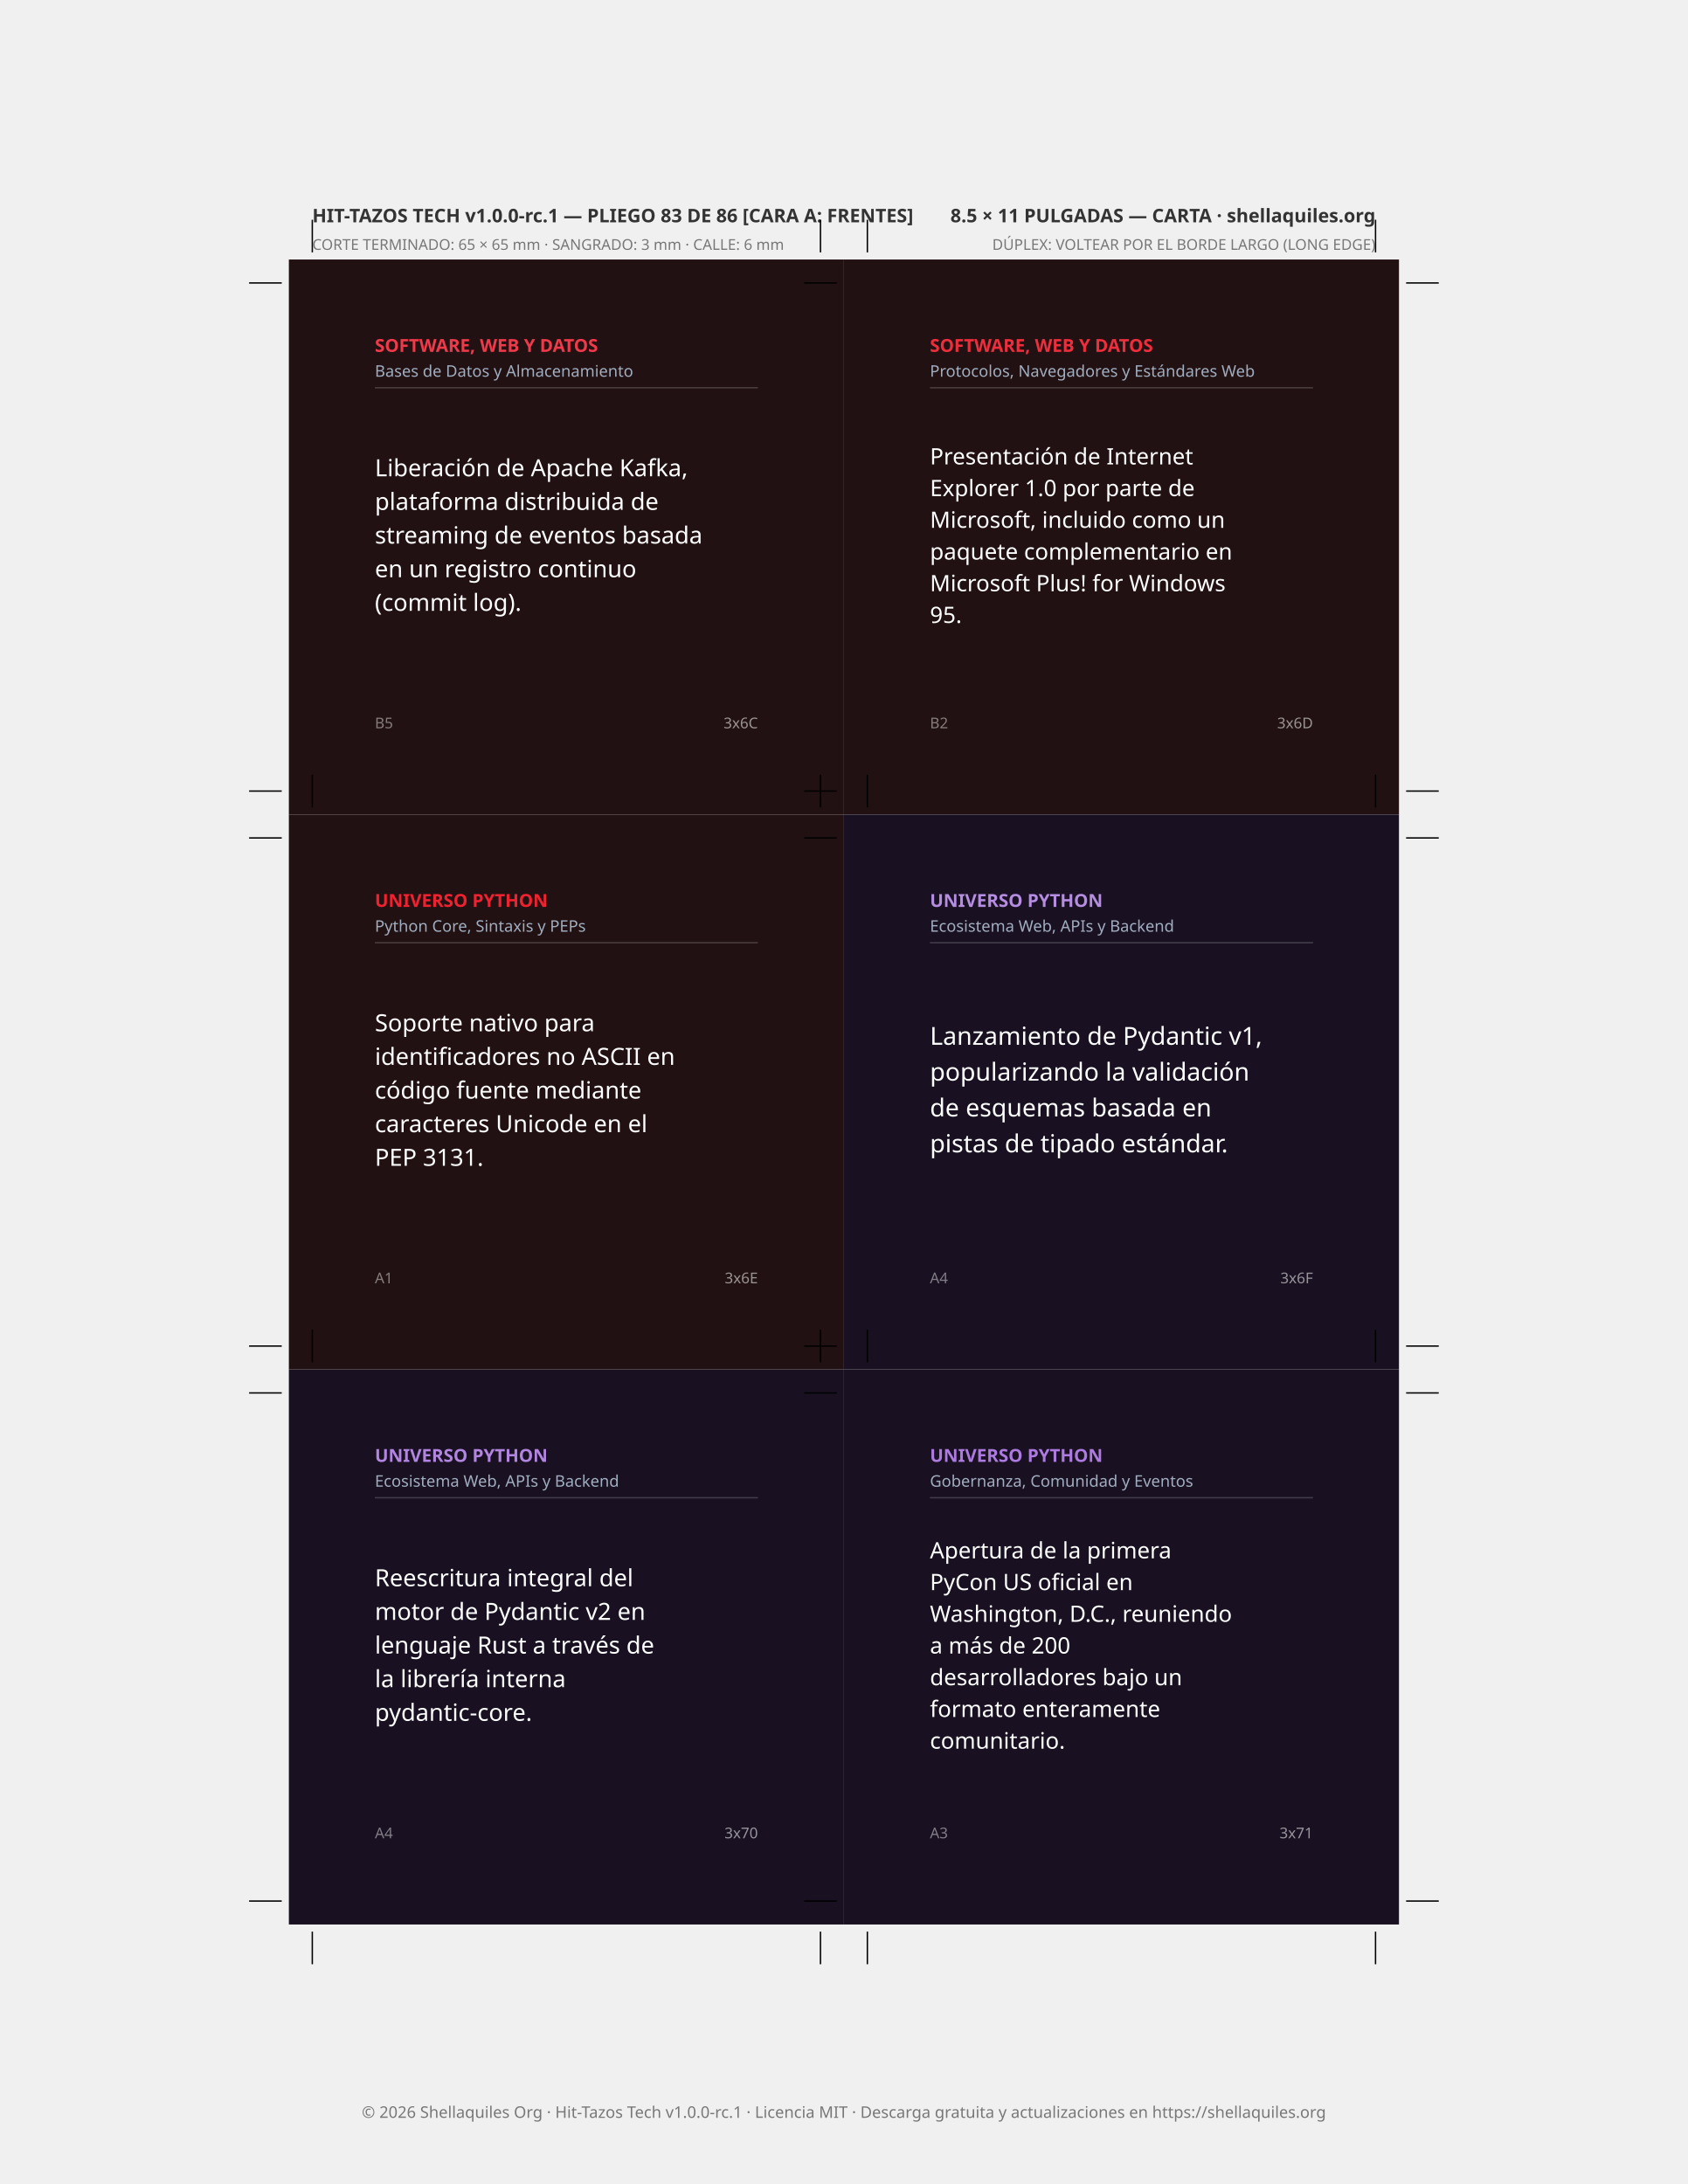
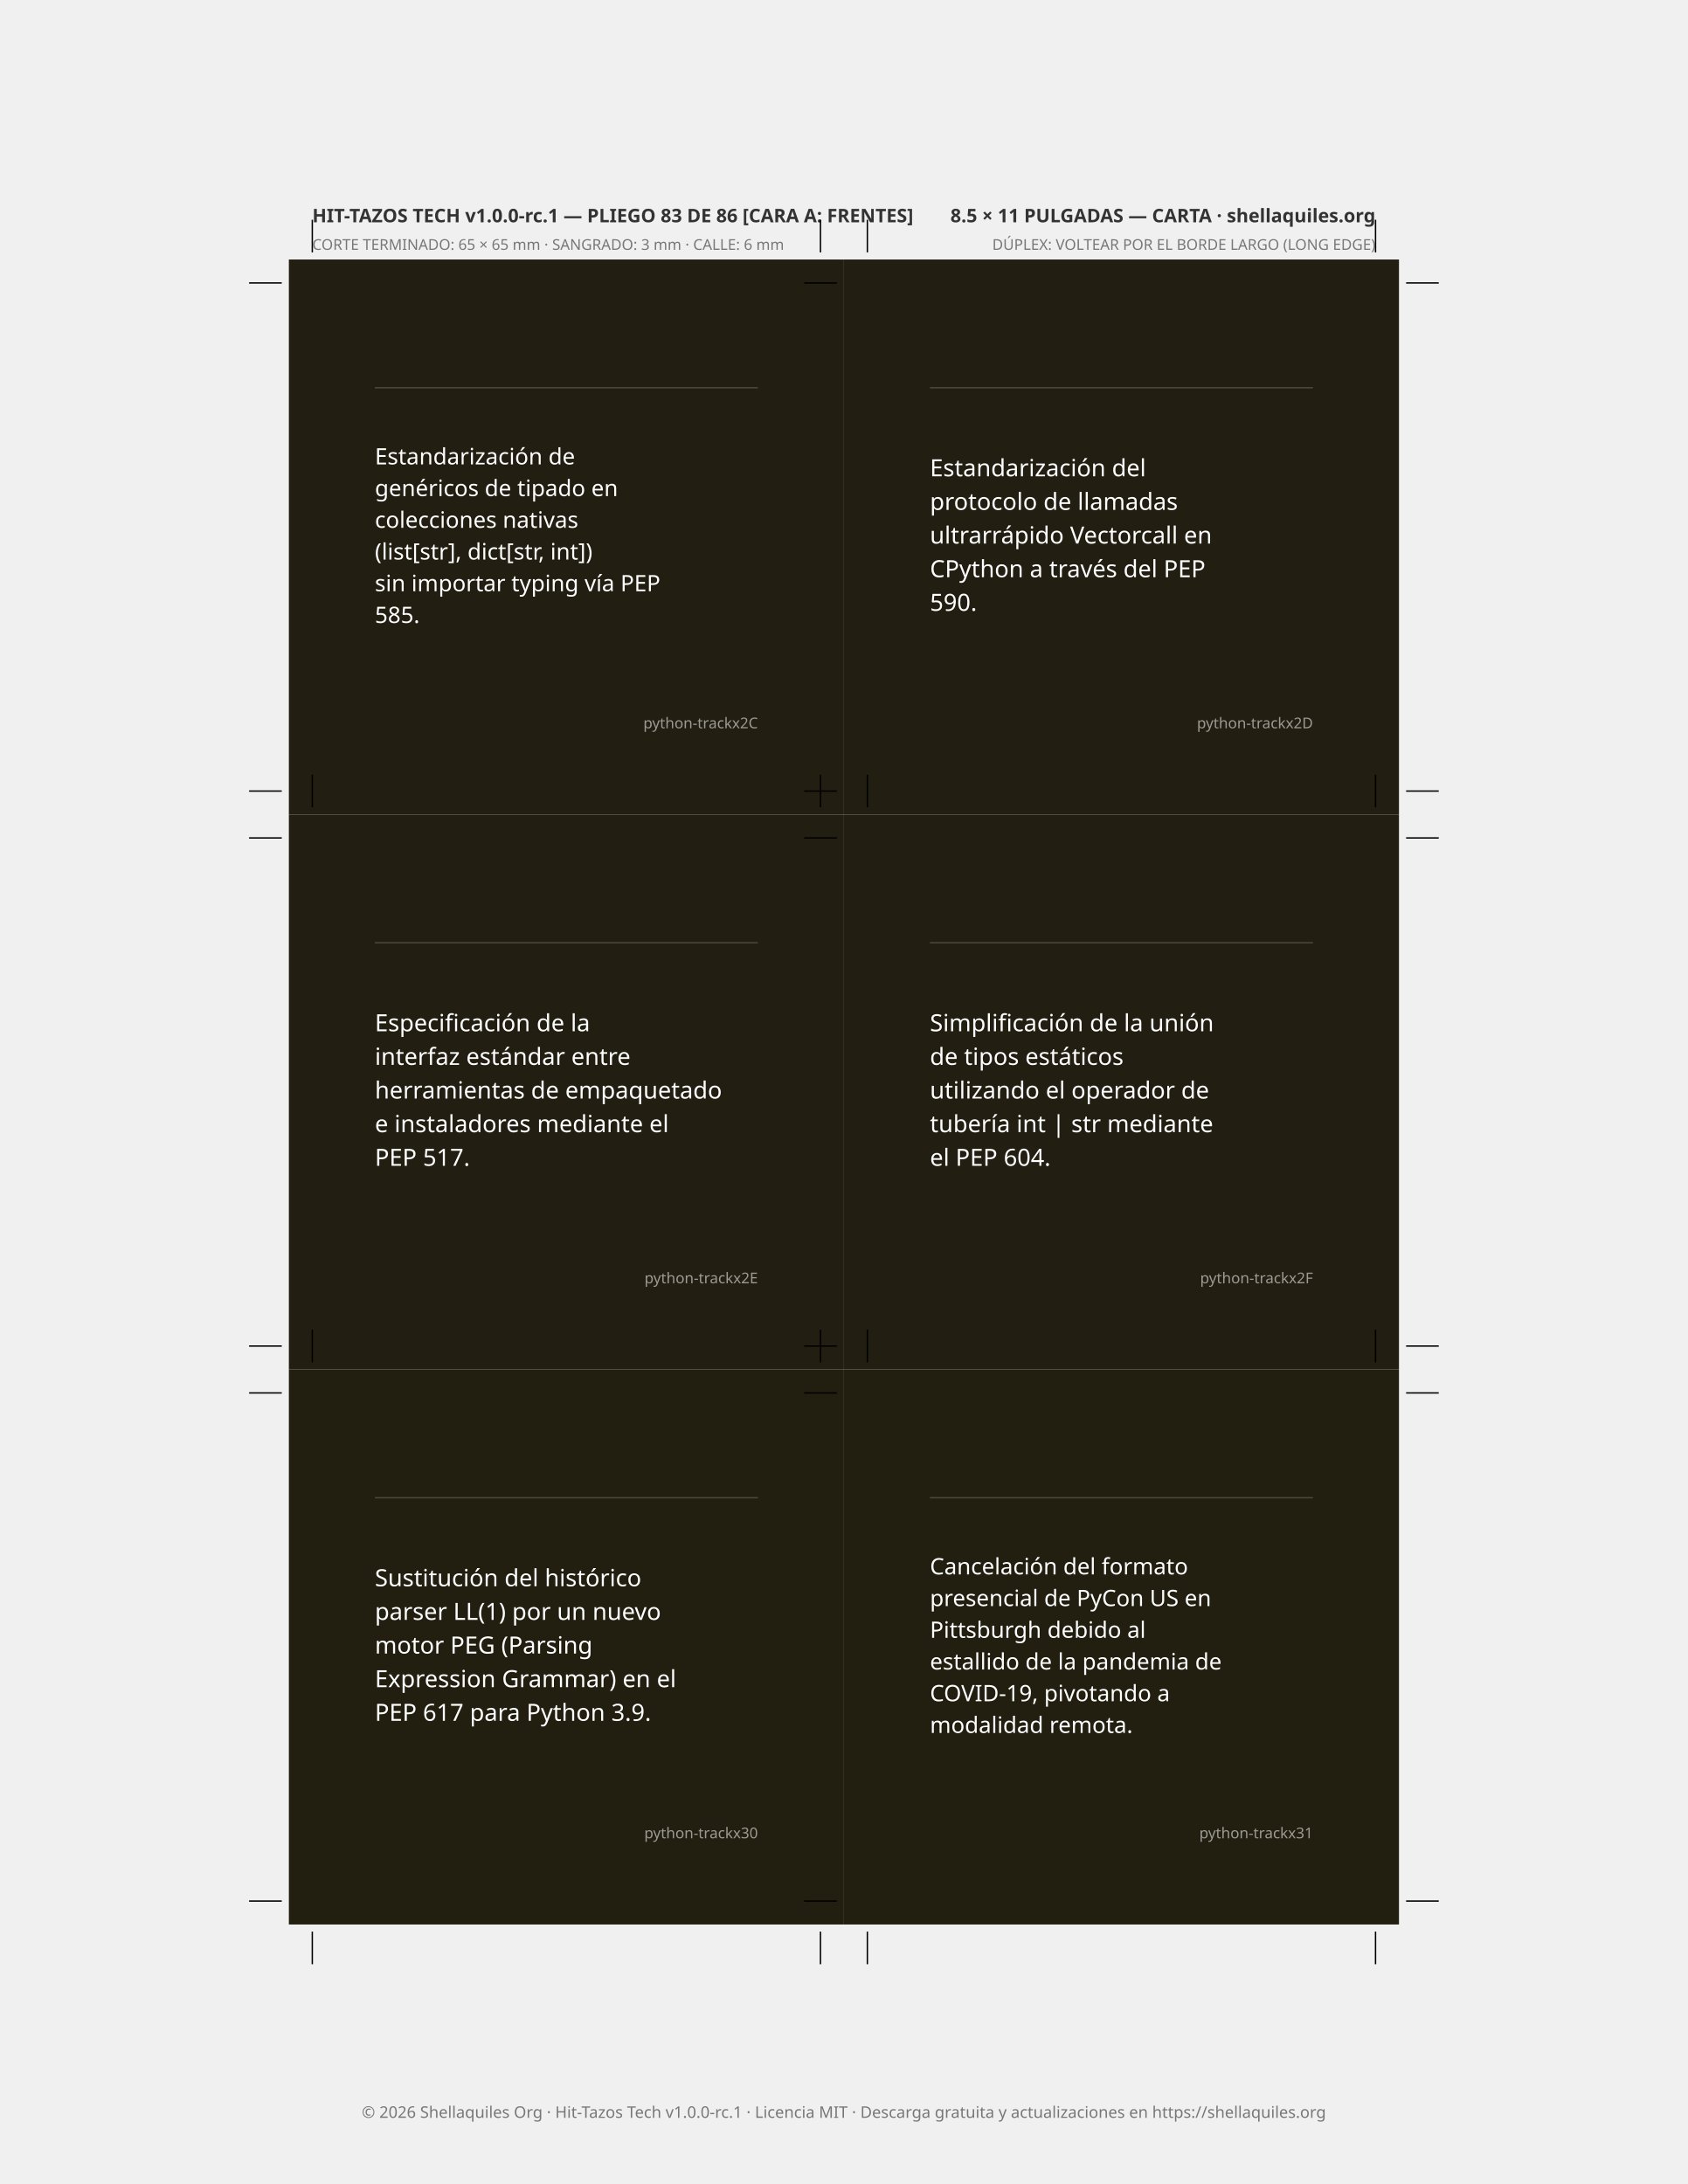
<svg xmlns="http://www.w3.org/2000/svg" width="215.9mm" height="279.4mm" viewBox="0 0 612 792" style="background-color: #ffffff;">
  <g id="encabezado_pliego">
    <text x="113.24" y="80.61" font-family="'Outfit', sans-serif" font-size="6.8" font-weight="700" fill="#333333">HIT-TAZOS TECH v1.0.0-rc.1 — PLIEGO 83 DE 86 [CARA A: FRENTES]</text>
    <text x="498.76" y="80.61" font-family="'Outfit', sans-serif" font-size="6.8" font-weight="700" fill="#333333" text-anchor="end">8.5 × 11 PULGADAS — CARTA · shellaquiles.org</text>
    <text x="113.24" y="90.61" font-family="'Outfit', sans-serif" font-size="5.4" font-weight="500" fill="#777777">CORTE TERMINADO: 65 × 65 mm · SANGRADO: 3 mm · CALLE: 6 mm</text>
    <text x="498.76" y="90.61" font-family="'Outfit', sans-serif" font-size="5.4" font-weight="500" fill="#777777" text-anchor="end">DÚPLEX: VOLTEAR POR EL BORDE LARGO (LONG EDGE)</text>
  </g>
  <g id="tarjetas_frente">
-     <g id="carta_3_6C_frente">
+     <g id="carta_python-track_2C_frente">
      <g stroke="#000000" stroke-width="0.5" stroke-linecap="square">
        <line x1="90.57" y1="102.61" x2="101.91" y2="102.61" />
        <line x1="113.24" y1="79.94" x2="113.24" y2="91.28" />
        <line x1="308.83" y1="102.61" x2="320.17" y2="102.61" />
        <line x1="297.50" y1="79.94" x2="297.50" y2="91.28" />
        <line x1="90.57" y1="286.87" x2="101.91" y2="286.87" />
        <line x1="113.24" y1="298.20" x2="113.24" y2="309.54" />
        <line x1="308.83" y1="286.87" x2="320.17" y2="286.87" />
        <line x1="297.50" y1="298.20" x2="297.50" y2="309.54" />
      </g>
-       <rect x="104.74" y="94.11" width="201.26" height="201.26" fill="#221112" />
+       <rect x="104.74" y="94.11" width="201.26" height="201.26" fill="#221e11" />
      <g transform="translate(113.24, 102.61)">
-         <text x="22.68" y="25" font-family="'Outfit', sans-serif" font-size="6.5" font-weight="800" fill="#ee3a4a">SOFTWARE, WEB Y DATOS</text>
-         <text x="22.68" y="34" font-family="'Outfit', sans-serif" font-size="5.8" font-weight="400" fill="#a0aec0">Bases de Datos y Almacenamiento</text>
+         <text x="22.68" y="25" font-family="'Outfit', sans-serif" font-size="6.5" font-weight="800" fill="#f4cc57" />
+         <text x="22.68" y="34" font-family="'Outfit', sans-serif" font-size="5.8" font-weight="400" fill="#a0aec0" />
        <line x1="22.68" y1="38" x2="161.57" y2="38" stroke="rgba(255,255,255,0.18)" stroke-width="0.5" />
-         <text font-family="'Outfit', sans-serif" font-size="8.6" font-weight="400" fill="#ffffff">
-           <tspan x="22.68" y="70.1">Liberación de Apache Kafka,</tspan>
-           <tspan x="22.68" y="82.3">plataforma distribuida de</tspan>
-           <tspan x="22.68" y="94.5">streaming de eventos basada</tspan>
-           <tspan x="22.68" y="106.7">en un registro continuo</tspan>
-           <tspan x="22.68" y="118.9">(commit log).</tspan>
+         <text font-family="'Outfit', sans-serif" font-size="8.2" font-weight="400" fill="#ffffff">
+           <tspan x="22.68" y="65.8">Estandarización de</tspan>
+           <tspan x="22.68" y="77.3">genéricos de tipado en</tspan>
+           <tspan x="22.68" y="88.8">colecciones nativas</tspan>
+           <tspan x="22.68" y="100.3">(list[str], dict[str, int])</tspan>
+           <tspan x="22.68" y="111.8">sin importar typing vía PEP</tspan>
+           <tspan x="22.68" y="123.3">585.</tspan>
        </text>
-         <text x="22.68" y="161.5" font-family="'Outfit', sans-serif" font-size="5.4" font-weight="500" fill="rgba(255,255,255,0.45)">B5</text>
-         <text x="161.57" y="161.5" font-family="'Space Grotesk', sans-serif" font-size="5.4" font-weight="500" fill="rgba(255,255,255,0.55)" text-anchor="end">3x6C</text>
+         <text x="22.68" y="161.5" font-family="'Outfit', sans-serif" font-size="5.4" font-weight="500" fill="rgba(255,255,255,0.45)" />
+         <text x="161.57" y="161.5" font-family="'Space Grotesk', sans-serif" font-size="5.4" font-weight="500" fill="rgba(255,255,255,0.55)" text-anchor="end">python-trackx2C</text>
      </g>
    </g>
-     <g id="carta_3_6D_frente">
+     <g id="carta_python-track_2D_frente">
      <g stroke="#000000" stroke-width="0.5" stroke-linecap="square">
        <line x1="291.83" y1="102.61" x2="303.17" y2="102.61" />
        <line x1="314.50" y1="79.94" x2="314.50" y2="91.28" />
        <line x1="510.09" y1="102.61" x2="521.43" y2="102.61" />
        <line x1="498.76" y1="79.94" x2="498.76" y2="91.28" />
        <line x1="291.83" y1="286.87" x2="303.17" y2="286.87" />
        <line x1="314.50" y1="298.20" x2="314.50" y2="309.54" />
        <line x1="510.09" y1="286.87" x2="521.43" y2="286.87" />
        <line x1="498.76" y1="298.20" x2="498.76" y2="309.54" />
      </g>
-       <rect x="306.00" y="94.11" width="201.26" height="201.26" fill="#221112" />
+       <rect x="306.00" y="94.11" width="201.26" height="201.26" fill="#221e11" />
      <g transform="translate(314.50, 102.61)">
-         <text x="22.68" y="25" font-family="'Outfit', sans-serif" font-size="6.5" font-weight="800" fill="#ef2e3d">SOFTWARE, WEB Y DATOS</text>
-         <text x="22.68" y="34" font-family="'Outfit', sans-serif" font-size="5.8" font-weight="400" fill="#a0aec0">Protocolos, Navegadores y Estándares Web</text>
+         <text x="22.68" y="25" font-family="'Outfit', sans-serif" font-size="6.5" font-weight="800" fill="#f6cc4c" />
+         <text x="22.68" y="34" font-family="'Outfit', sans-serif" font-size="5.8" font-weight="400" fill="#a0aec0" />
        <line x1="22.68" y1="38" x2="161.57" y2="38" stroke="rgba(255,255,255,0.18)" stroke-width="0.5" />
-         <text font-family="'Outfit', sans-serif" font-size="8.2" font-weight="400" fill="#ffffff">
-           <tspan x="22.68" y="65.8">Presentación de Internet</tspan>
-           <tspan x="22.68" y="77.3">Explorer 1.0 por parte de</tspan>
-           <tspan x="22.68" y="88.8">Microsoft, incluido como un</tspan>
-           <tspan x="22.68" y="100.3">paquete complementario en</tspan>
-           <tspan x="22.68" y="111.8">Microsoft Plus! for Windows</tspan>
-           <tspan x="22.68" y="123.3">95.</tspan>
+         <text font-family="'Outfit', sans-serif" font-size="8.6" font-weight="400" fill="#ffffff">
+           <tspan x="22.68" y="70.1">Estandarización del</tspan>
+           <tspan x="22.68" y="82.3">protocolo de llamadas</tspan>
+           <tspan x="22.68" y="94.5">ultrarrápido Vectorcall en</tspan>
+           <tspan x="22.68" y="106.7">CPython a través del PEP</tspan>
+           <tspan x="22.68" y="118.9">590.</tspan>
        </text>
-         <text x="22.68" y="161.5" font-family="'Outfit', sans-serif" font-size="5.4" font-weight="500" fill="rgba(255,255,255,0.45)">B2</text>
-         <text x="161.57" y="161.5" font-family="'Space Grotesk', sans-serif" font-size="5.4" font-weight="500" fill="rgba(255,255,255,0.55)" text-anchor="end">3x6D</text>
+         <text x="22.68" y="161.5" font-family="'Outfit', sans-serif" font-size="5.4" font-weight="500" fill="rgba(255,255,255,0.45)" />
+         <text x="161.57" y="161.5" font-family="'Space Grotesk', sans-serif" font-size="5.4" font-weight="500" fill="rgba(255,255,255,0.55)" text-anchor="end">python-trackx2D</text>
      </g>
    </g>
-     <g id="carta_3_6E_frente">
+     <g id="carta_python-track_2E_frente">
      <g stroke="#000000" stroke-width="0.5" stroke-linecap="square">
        <line x1="90.57" y1="303.87" x2="101.91" y2="303.87" />
        <line x1="113.24" y1="281.20" x2="113.24" y2="292.54" />
        <line x1="308.83" y1="303.87" x2="320.17" y2="303.87" />
        <line x1="297.50" y1="281.20" x2="297.50" y2="292.54" />
        <line x1="90.57" y1="488.13" x2="101.91" y2="488.13" />
        <line x1="113.24" y1="499.46" x2="113.24" y2="510.80" />
        <line x1="308.83" y1="488.13" x2="320.17" y2="488.13" />
        <line x1="297.50" y1="499.46" x2="297.50" y2="510.80" />
      </g>
-       <rect x="104.74" y="295.37" width="201.26" height="201.26" fill="#221112" />
+       <rect x="104.74" y="295.37" width="201.26" height="201.26" fill="#221e11" />
      <g transform="translate(113.24, 303.87)">
-         <text x="22.68" y="25" font-family="'Outfit', sans-serif" font-size="6.5" font-weight="800" fill="#f12230">UNIVERSO PYTHON</text>
-         <text x="22.68" y="34" font-family="'Outfit', sans-serif" font-size="5.8" font-weight="400" fill="#a0aec0">Python Core, Sintaxis y PEPs</text>
+         <text x="22.68" y="25" font-family="'Outfit', sans-serif" font-size="6.5" font-weight="800" fill="#f6cc41" />
+         <text x="22.68" y="34" font-family="'Outfit', sans-serif" font-size="5.8" font-weight="400" fill="#a0aec0" />
        <line x1="22.68" y1="38" x2="161.57" y2="38" stroke="rgba(255,255,255,0.18)" stroke-width="0.5" />
        <text font-family="'Outfit', sans-serif" font-size="8.6" font-weight="400" fill="#ffffff">
-           <tspan x="22.68" y="70.1">Soporte nativo para</tspan>
-           <tspan x="22.68" y="82.3">identificadores no ASCII en</tspan>
-           <tspan x="22.68" y="94.5">código fuente mediante</tspan>
-           <tspan x="22.68" y="106.7">caracteres Unicode en el</tspan>
-           <tspan x="22.68" y="118.9">PEP 3131.</tspan>
+           <tspan x="22.68" y="70.1">Especificación de la</tspan>
+           <tspan x="22.68" y="82.3">interfaz estándar entre</tspan>
+           <tspan x="22.68" y="94.5">herramientas de empaquetado</tspan>
+           <tspan x="22.68" y="106.7">e instaladores mediante el</tspan>
+           <tspan x="22.68" y="118.9">PEP 517.</tspan>
        </text>
-         <text x="22.68" y="161.5" font-family="'Outfit', sans-serif" font-size="5.4" font-weight="500" fill="rgba(255,255,255,0.45)">A1</text>
-         <text x="161.57" y="161.5" font-family="'Space Grotesk', sans-serif" font-size="5.4" font-weight="500" fill="rgba(255,255,255,0.55)" text-anchor="end">3x6E</text>
+         <text x="22.68" y="161.5" font-family="'Outfit', sans-serif" font-size="5.4" font-weight="500" fill="rgba(255,255,255,0.45)" />
+         <text x="161.57" y="161.5" font-family="'Space Grotesk', sans-serif" font-size="5.4" font-weight="500" fill="rgba(255,255,255,0.55)" text-anchor="end">python-trackx2E</text>
      </g>
    </g>
-     <g id="carta_3_6F_frente">
+     <g id="carta_python-track_2F_frente">
      <g stroke="#000000" stroke-width="0.5" stroke-linecap="square">
        <line x1="291.83" y1="303.87" x2="303.17" y2="303.87" />
        <line x1="314.50" y1="281.20" x2="314.50" y2="292.54" />
        <line x1="510.09" y1="303.87" x2="521.43" y2="303.87" />
        <line x1="498.76" y1="281.20" x2="498.76" y2="292.54" />
        <line x1="291.83" y1="488.13" x2="303.17" y2="488.13" />
        <line x1="314.50" y1="499.46" x2="314.50" y2="510.80" />
        <line x1="510.09" y1="488.13" x2="521.43" y2="488.13" />
        <line x1="498.76" y1="499.46" x2="498.76" y2="510.80" />
      </g>
-       <rect x="306.00" y="295.37" width="201.26" height="201.26" fill="#191122" />
+       <rect x="306.00" y="295.37" width="201.26" height="201.26" fill="#221e11" />
      <g transform="translate(314.50, 303.87)">
-         <text x="22.68" y="25" font-family="'Outfit', sans-serif" font-size="6.5" font-weight="800" fill="#b58ee1">UNIVERSO PYTHON</text>
-         <text x="22.68" y="34" font-family="'Outfit', sans-serif" font-size="5.8" font-weight="400" fill="#a0aec0">Ecosistema Web, APIs y Backend</text>
+         <text x="22.68" y="25" font-family="'Outfit', sans-serif" font-size="6.5" font-weight="800" fill="#f8ce3a" />
+         <text x="22.68" y="34" font-family="'Outfit', sans-serif" font-size="5.8" font-weight="400" fill="#a0aec0" />
        <line x1="22.68" y1="38" x2="161.57" y2="38" stroke="rgba(255,255,255,0.18)" stroke-width="0.5" />
-         <text font-family="'Outfit', sans-serif" font-size="9" font-weight="400" fill="#ffffff">
-           <tspan x="22.68" y="75.0">Lanzamiento de Pydantic v1,</tspan>
-           <tspan x="22.68" y="88.0">popularizando la validación</tspan>
-           <tspan x="22.68" y="101.0">de esquemas basada en</tspan>
-           <tspan x="22.68" y="114.0">pistas de tipado estándar.</tspan>
+         <text font-family="'Outfit', sans-serif" font-size="8.6" font-weight="400" fill="#ffffff">
+           <tspan x="22.68" y="70.1">Simplificación de la unión</tspan>
+           <tspan x="22.68" y="82.3">de tipos estáticos</tspan>
+           <tspan x="22.68" y="94.5">utilizando el operador de</tspan>
+           <tspan x="22.68" y="106.7">tubería int | str mediante</tspan>
+           <tspan x="22.68" y="118.9">el PEP 604.</tspan>
        </text>
-         <text x="22.68" y="161.5" font-family="'Outfit', sans-serif" font-size="5.4" font-weight="500" fill="rgba(255,255,255,0.45)">A4</text>
-         <text x="161.57" y="161.5" font-family="'Space Grotesk', sans-serif" font-size="5.4" font-weight="500" fill="rgba(255,255,255,0.55)" text-anchor="end">3x6F</text>
+         <text x="22.68" y="161.5" font-family="'Outfit', sans-serif" font-size="5.4" font-weight="500" fill="rgba(255,255,255,0.45)" />
+         <text x="161.57" y="161.5" font-family="'Space Grotesk', sans-serif" font-size="5.4" font-weight="500" fill="rgba(255,255,255,0.55)" text-anchor="end">python-trackx2F</text>
      </g>
    </g>
-     <g id="carta_3_70_frente">
+     <g id="carta_python-track_30_frente">
      <g stroke="#000000" stroke-width="0.5" stroke-linecap="square">
        <line x1="90.57" y1="505.13" x2="101.91" y2="505.13" />
        <line x1="113.24" y1="482.46" x2="113.24" y2="493.80" />
        <line x1="308.83" y1="505.13" x2="320.17" y2="505.13" />
        <line x1="297.50" y1="482.46" x2="297.50" y2="493.80" />
        <line x1="90.57" y1="689.39" x2="101.91" y2="689.39" />
        <line x1="113.24" y1="700.72" x2="113.24" y2="712.06" />
        <line x1="308.83" y1="689.39" x2="320.17" y2="689.39" />
        <line x1="297.50" y1="700.72" x2="297.50" y2="712.06" />
      </g>
-       <rect x="104.74" y="496.63" width="201.26" height="201.26" fill="#191122" />
+       <rect x="104.74" y="496.63" width="201.26" height="201.26" fill="#221f11" />
      <g transform="translate(113.24, 505.13)">
-         <text x="22.68" y="25" font-family="'Outfit', sans-serif" font-size="6.5" font-weight="800" fill="#b185e0">UNIVERSO PYTHON</text>
-         <text x="22.68" y="34" font-family="'Outfit', sans-serif" font-size="5.8" font-weight="400" fill="#a0aec0">Ecosistema Web, APIs y Backend</text>
+         <text x="22.68" y="25" font-family="'Outfit', sans-serif" font-size="6.5" font-weight="800" fill="#f9ce2f" />
+         <text x="22.68" y="34" font-family="'Outfit', sans-serif" font-size="5.8" font-weight="400" fill="#a0aec0" />
        <line x1="22.68" y1="38" x2="161.57" y2="38" stroke="rgba(255,255,255,0.18)" stroke-width="0.5" />
        <text font-family="'Outfit', sans-serif" font-size="8.6" font-weight="400" fill="#ffffff">
-           <tspan x="22.68" y="70.1">Reescritura integral del</tspan>
-           <tspan x="22.68" y="82.3">motor de Pydantic v2 en</tspan>
-           <tspan x="22.68" y="94.5">lenguaje Rust a través de</tspan>
-           <tspan x="22.68" y="106.7">la librería interna</tspan>
-           <tspan x="22.68" y="118.9">pydantic-core.</tspan>
+           <tspan x="22.68" y="70.1">Sustitución del histórico</tspan>
+           <tspan x="22.68" y="82.3">parser LL(1) por un nuevo</tspan>
+           <tspan x="22.68" y="94.5">motor PEG (Parsing</tspan>
+           <tspan x="22.68" y="106.7">Expression Grammar) en el</tspan>
+           <tspan x="22.68" y="118.9">PEP 617 para Python 3.9.</tspan>
        </text>
-         <text x="22.68" y="161.5" font-family="'Outfit', sans-serif" font-size="5.4" font-weight="500" fill="rgba(255,255,255,0.45)">A4</text>
-         <text x="161.57" y="161.5" font-family="'Space Grotesk', sans-serif" font-size="5.4" font-weight="500" fill="rgba(255,255,255,0.55)" text-anchor="end">3x70</text>
+         <text x="22.68" y="161.5" font-family="'Outfit', sans-serif" font-size="5.4" font-weight="500" fill="rgba(255,255,255,0.45)" />
+         <text x="161.57" y="161.5" font-family="'Space Grotesk', sans-serif" font-size="5.4" font-weight="500" fill="rgba(255,255,255,0.55)" text-anchor="end">python-trackx30</text>
      </g>
    </g>
-     <g id="carta_3_71_frente">
+     <g id="carta_python-track_31_frente">
      <g stroke="#000000" stroke-width="0.5" stroke-linecap="square">
        <line x1="291.83" y1="505.13" x2="303.17" y2="505.13" />
        <line x1="314.50" y1="482.46" x2="314.50" y2="493.80" />
        <line x1="510.09" y1="505.13" x2="521.43" y2="505.13" />
        <line x1="498.76" y1="482.46" x2="498.76" y2="493.80" />
        <line x1="291.83" y1="689.39" x2="303.17" y2="689.39" />
        <line x1="314.50" y1="700.72" x2="314.50" y2="712.06" />
        <line x1="510.09" y1="689.39" x2="521.43" y2="689.39" />
        <line x1="498.76" y1="700.72" x2="498.76" y2="712.06" />
      </g>
-       <rect x="306.00" y="496.63" width="201.26" height="201.26" fill="#191122" />
+       <rect x="306.00" y="496.63" width="201.26" height="201.26" fill="#221f11" />
      <g transform="translate(314.50, 505.13)">
-         <text x="22.68" y="25" font-family="'Outfit', sans-serif" font-size="6.5" font-weight="800" fill="#ad7be0">UNIVERSO PYTHON</text>
-         <text x="22.68" y="34" font-family="'Outfit', sans-serif" font-size="5.8" font-weight="400" fill="#a0aec0">Gobernanza, Comunidad y Eventos</text>
+         <text x="22.68" y="25" font-family="'Outfit', sans-serif" font-size="6.5" font-weight="800" fill="#fbcf23" />
+         <text x="22.68" y="34" font-family="'Outfit', sans-serif" font-size="5.8" font-weight="400" fill="#a0aec0" />
        <line x1="22.68" y1="38" x2="161.57" y2="38" stroke="rgba(255,255,255,0.18)" stroke-width="0.5" />
        <text font-family="'Outfit', sans-serif" font-size="8.2" font-weight="400" fill="#ffffff">
-           <tspan x="22.68" y="60.0">Apertura de la primera</tspan>
-           <tspan x="22.68" y="71.5">PyCon US oficial en</tspan>
-           <tspan x="22.68" y="83.0">Washington, D.C., reuniendo</tspan>
-           <tspan x="22.68" y="94.5">a más de 200</tspan>
-           <tspan x="22.68" y="106.0">desarrolladores bajo un</tspan>
-           <tspan x="22.68" y="117.5">formato enteramente</tspan>
-           <tspan x="22.68" y="129.0">comunitario.</tspan>
+           <tspan x="22.68" y="65.8">Cancelación del formato</tspan>
+           <tspan x="22.68" y="77.3">presencial de PyCon US en</tspan>
+           <tspan x="22.68" y="88.8">Pittsburgh debido al</tspan>
+           <tspan x="22.68" y="100.3">estallido de la pandemia de</tspan>
+           <tspan x="22.68" y="111.8">COVID-19, pivotando a</tspan>
+           <tspan x="22.68" y="123.3">modalidad remota.</tspan>
        </text>
-         <text x="22.68" y="161.5" font-family="'Outfit', sans-serif" font-size="5.4" font-weight="500" fill="rgba(255,255,255,0.45)">A3</text>
-         <text x="161.57" y="161.5" font-family="'Space Grotesk', sans-serif" font-size="5.4" font-weight="500" fill="rgba(255,255,255,0.55)" text-anchor="end">3x71</text>
+         <text x="22.68" y="161.5" font-family="'Outfit', sans-serif" font-size="5.4" font-weight="500" fill="rgba(255,255,255,0.45)" />
+         <text x="161.57" y="161.5" font-family="'Space Grotesk', sans-serif" font-size="5.4" font-weight="500" fill="rgba(255,255,255,0.55)" text-anchor="end">python-trackx31</text>
      </g>
    </g>
  </g>
  <g id="pie_pliego">
    <text x="306.00" y="768.00" font-family="'Outfit', sans-serif" font-size="5.8" font-weight="500" fill="#777777" text-anchor="middle">© 2026 Shellaquiles Org · Hit-Tazos Tech v1.0.0-rc.1 · Licencia MIT · Descarga gratuita y actualizaciones en https://shellaquiles.org</text>
  </g>
</svg>
